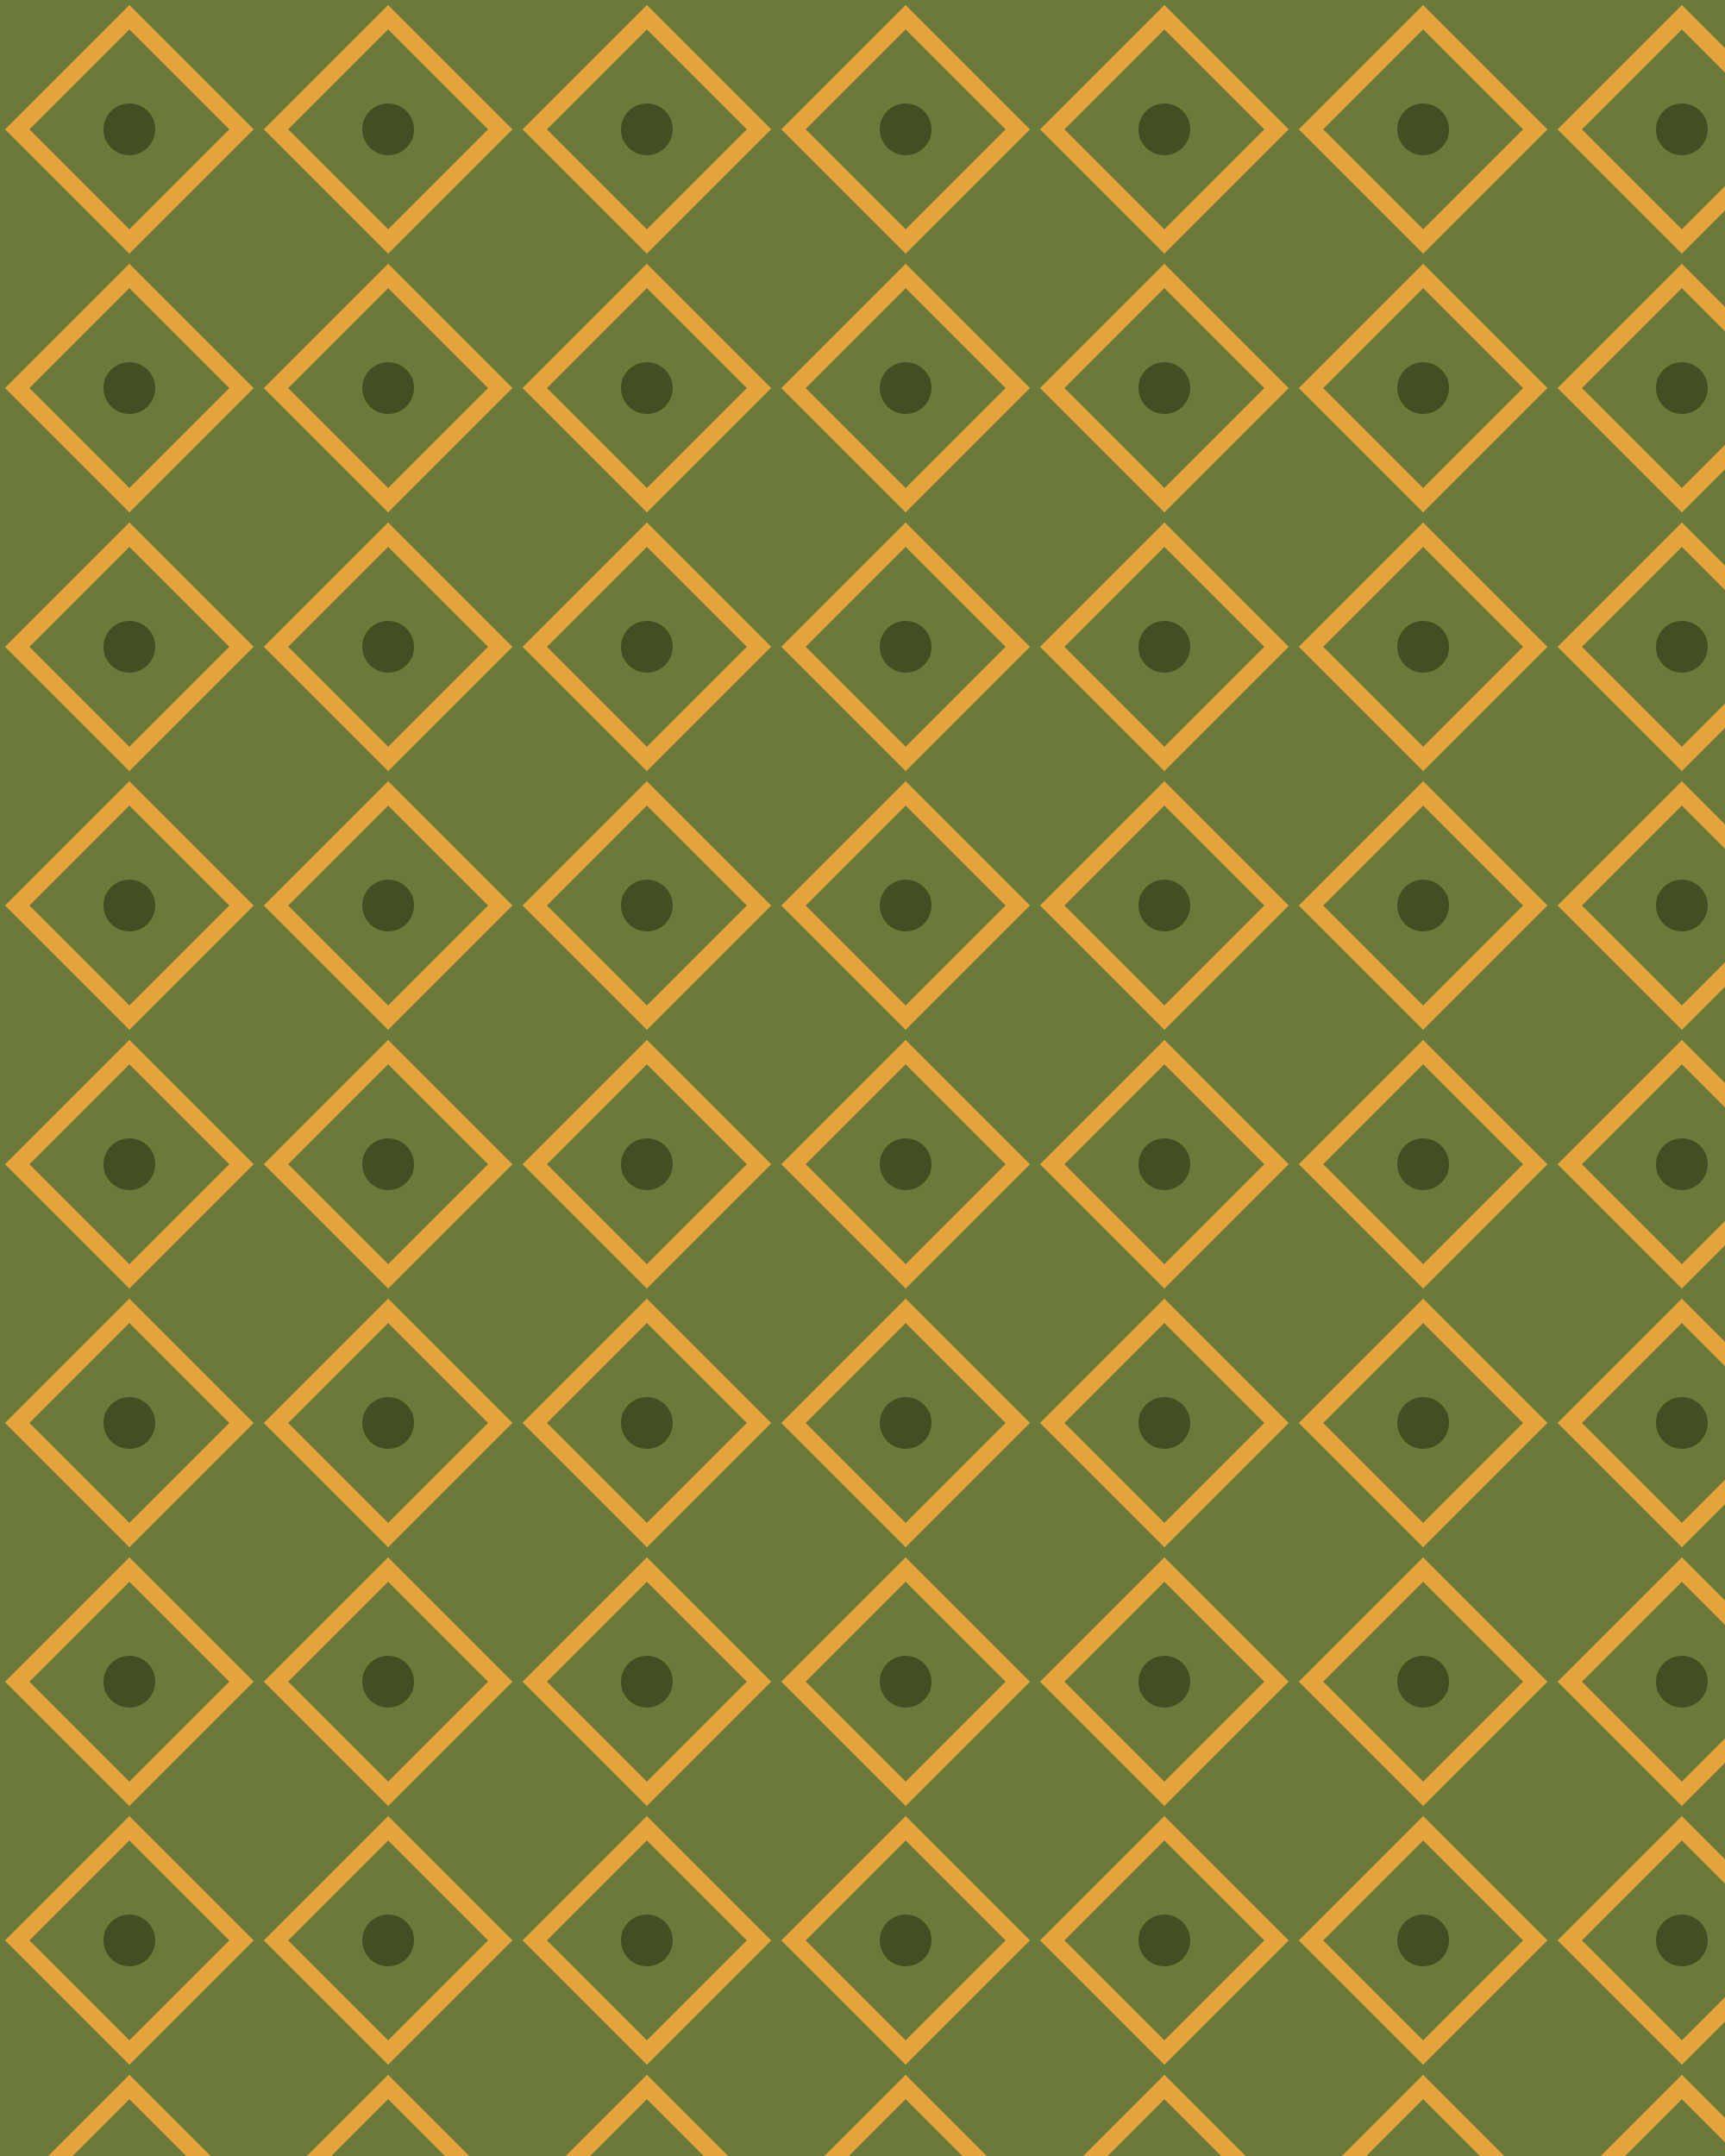
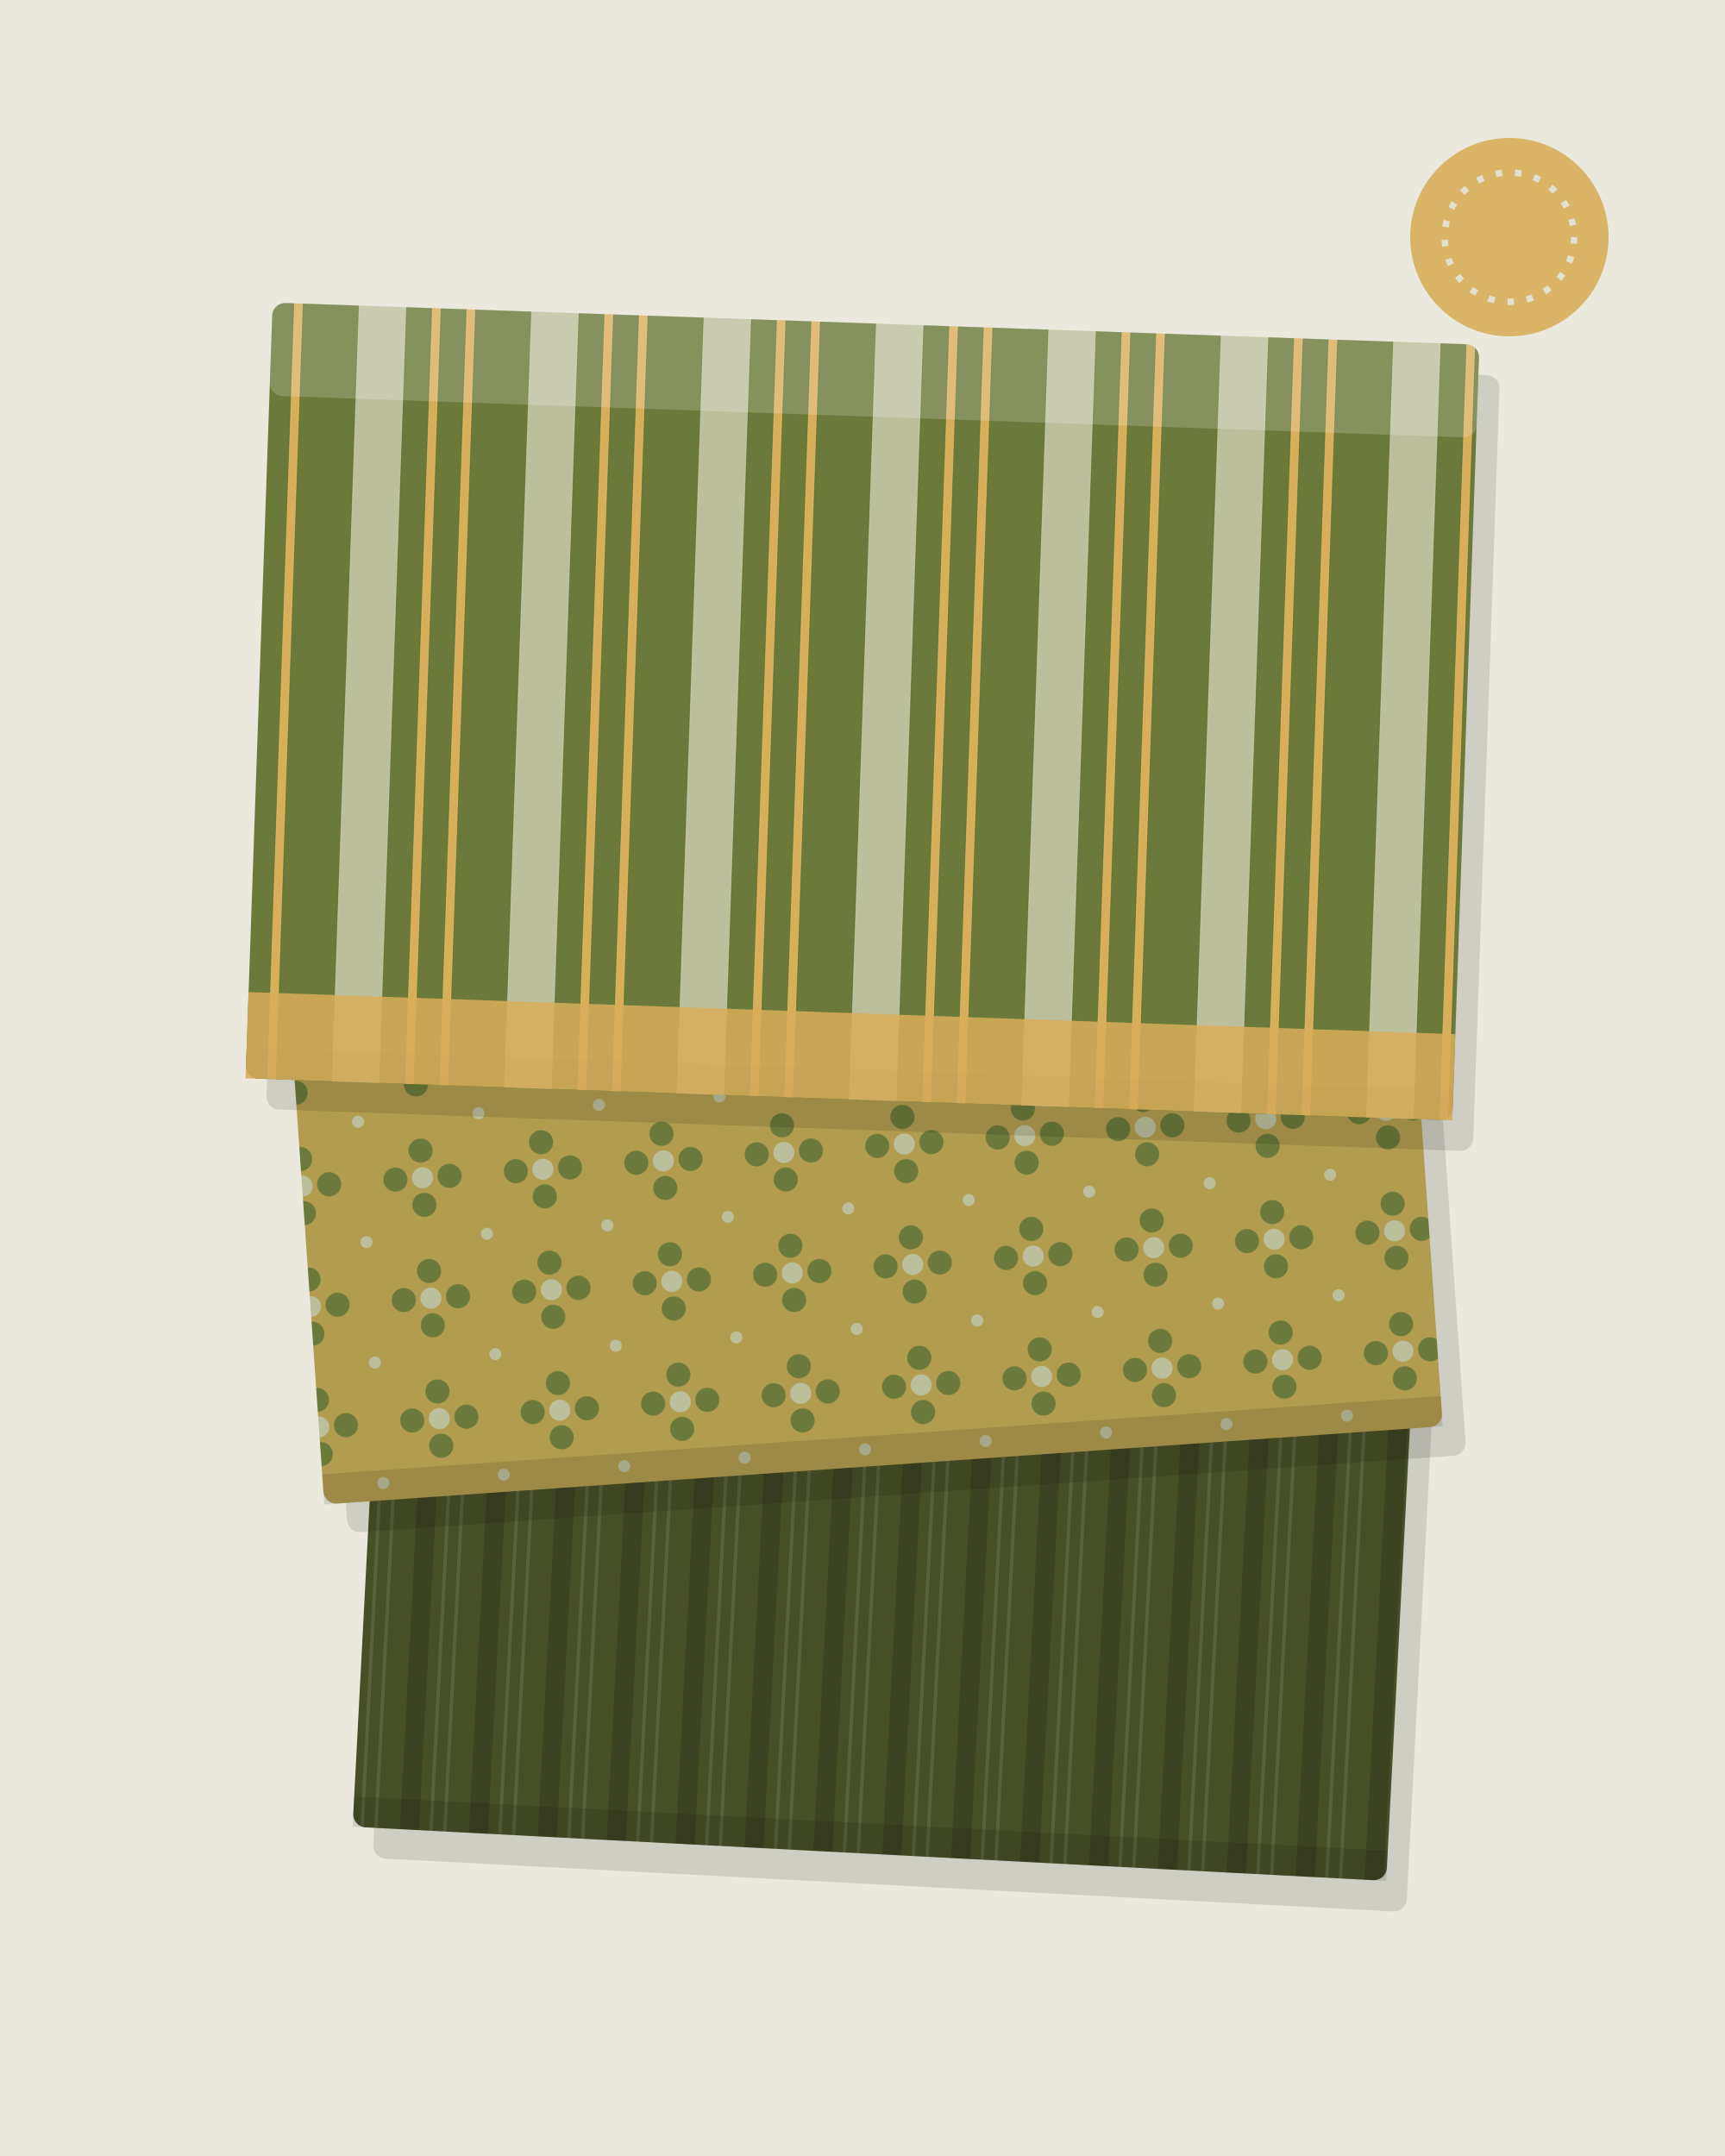
<svg xmlns="http://www.w3.org/2000/svg" viewBox="0 0 800 1000" width="800" height="1000">
  <defs>
-     <pattern id="p" width="60" height="60" patternUnits="userSpaceOnUse">
-       <path d="M30 4 56 30 30 56 4 30Z" fill="none" stroke="#f2a93b" stroke-width="4" />
-       <circle cx="30" cy="30" r="6" fill="#3f4a1f" />
+     <pattern id="p" width="80" height="80" patternUnits="userSpaceOnUse">
+       <rect width="80" height="80" fill="#6b7a3a" />
+       <g transform="scale(1)">
+         <rect width="22" height="80" fill="#bcbf9b" />
+         <rect x="34" width="4" height="80" fill="#d8ae5a" />
+         <rect x="50" width="4" height="80" fill="#d8ae5a" />
+       </g>
+     </pattern>
+     <pattern id="d" width="56" height="56" patternUnits="userSpaceOnUse">
+       <rect width="56" height="56" fill="#b29c4f" />
+       <g transform="scale(0.7)">
+         <g fill="#6b7a3a">
+           <circle cx="40" cy="22" r="8" />
+           <circle cx="40" cy="58" r="8" />
+           <circle cx="22" cy="40" r="8" />
+           <circle cx="58" cy="40" r="8" />
+         </g>
+         <circle cx="40" cy="40" r="7" fill="#bcbf9b" />
+         <circle cx="0" cy="0" r="4" fill="#bcbf9b" />
+         <circle cx="80" cy="80" r="4" fill="#bcbf9b" />
+         <circle cx="0" cy="80" r="4" fill="#bcbf9b" />
+         <circle cx="80" cy="0" r="4" fill="#bcbf9b" />
+       </g>
+     </pattern>
+     <pattern id="t" width="32" height="32" patternUnits="userSpaceOnUse">
+       <rect width="32" height="32" fill="#464f26" />
+       <g transform="scale(0.4)">
+         <rect width="22" height="80" fill="#3c4320" />
+         <rect x="34" width="4" height="80" fill="#59613c" />
+         <rect x="50" width="4" height="80" fill="#59613c" />
+       </g>
    </pattern>
  </defs>
-   <rect width="800" height="1000" fill="#6b7a3a" />
-   <rect width="800" height="1000" fill="url(#p)" transform="scale(2)" opacity="0.9" />
+   <rect width="800" height="1000" fill="#ebe9de" />
+   <g transform="rotate(3 410 730)">
+     <rect x="180" y="614" width="480" height="260" rx="6" fill="#000" opacity=".12" />
+     <rect x="170" y="600" width="480" height="260" rx="6" fill="url(#t)" />
+     <rect x="170" y="600" width="480" height="31.2" rx="6" fill="#fff" opacity=".18" />
+     <rect x="170" y="846" width="480" height="14" fill="#000" opacity=".12" />
+   </g>
+   <g transform="rotate(-4 400 540)">
+     <rect x="150" y="414" width="520" height="280" rx="6" fill="#000" opacity=".12" />
+     <rect x="140" y="400" width="520" height="280" rx="6" fill="url(#d)" />
+     <rect x="140" y="400" width="520" height="33.6" rx="6" fill="#fff" opacity=".18" />
+     <rect x="140" y="666" width="520" height="14" fill="#000" opacity=".12" />
+   </g>
+   <g transform="rotate(2 400 330)">
+     <rect x="130" y="164" width="560" height="360" rx="6" fill="#000" opacity=".12" />
+     <rect x="120" y="150" width="560" height="360" rx="6" fill="url(#p)" />
+     <rect x="120" y="150" width="560" height="43.2" rx="6" fill="#fff" opacity=".18" />
+     <rect x="120" y="496" width="560" height="14" fill="#000" opacity=".12" />
+   </g>
+   <g transform="rotate(2 400 330)">
+     <rect x="120" y="470" width="560" height="40" fill="#d8ae5a" opacity=".85" />
+   </g>
+   <circle cx="700" cy="110" r="46" fill="#d8ae5a" opacity=".9" />
+   <circle cx="700" cy="110" r="30" fill="none" stroke="#e3e0d0" stroke-width="3" stroke-dasharray="3 6" />
</svg>
